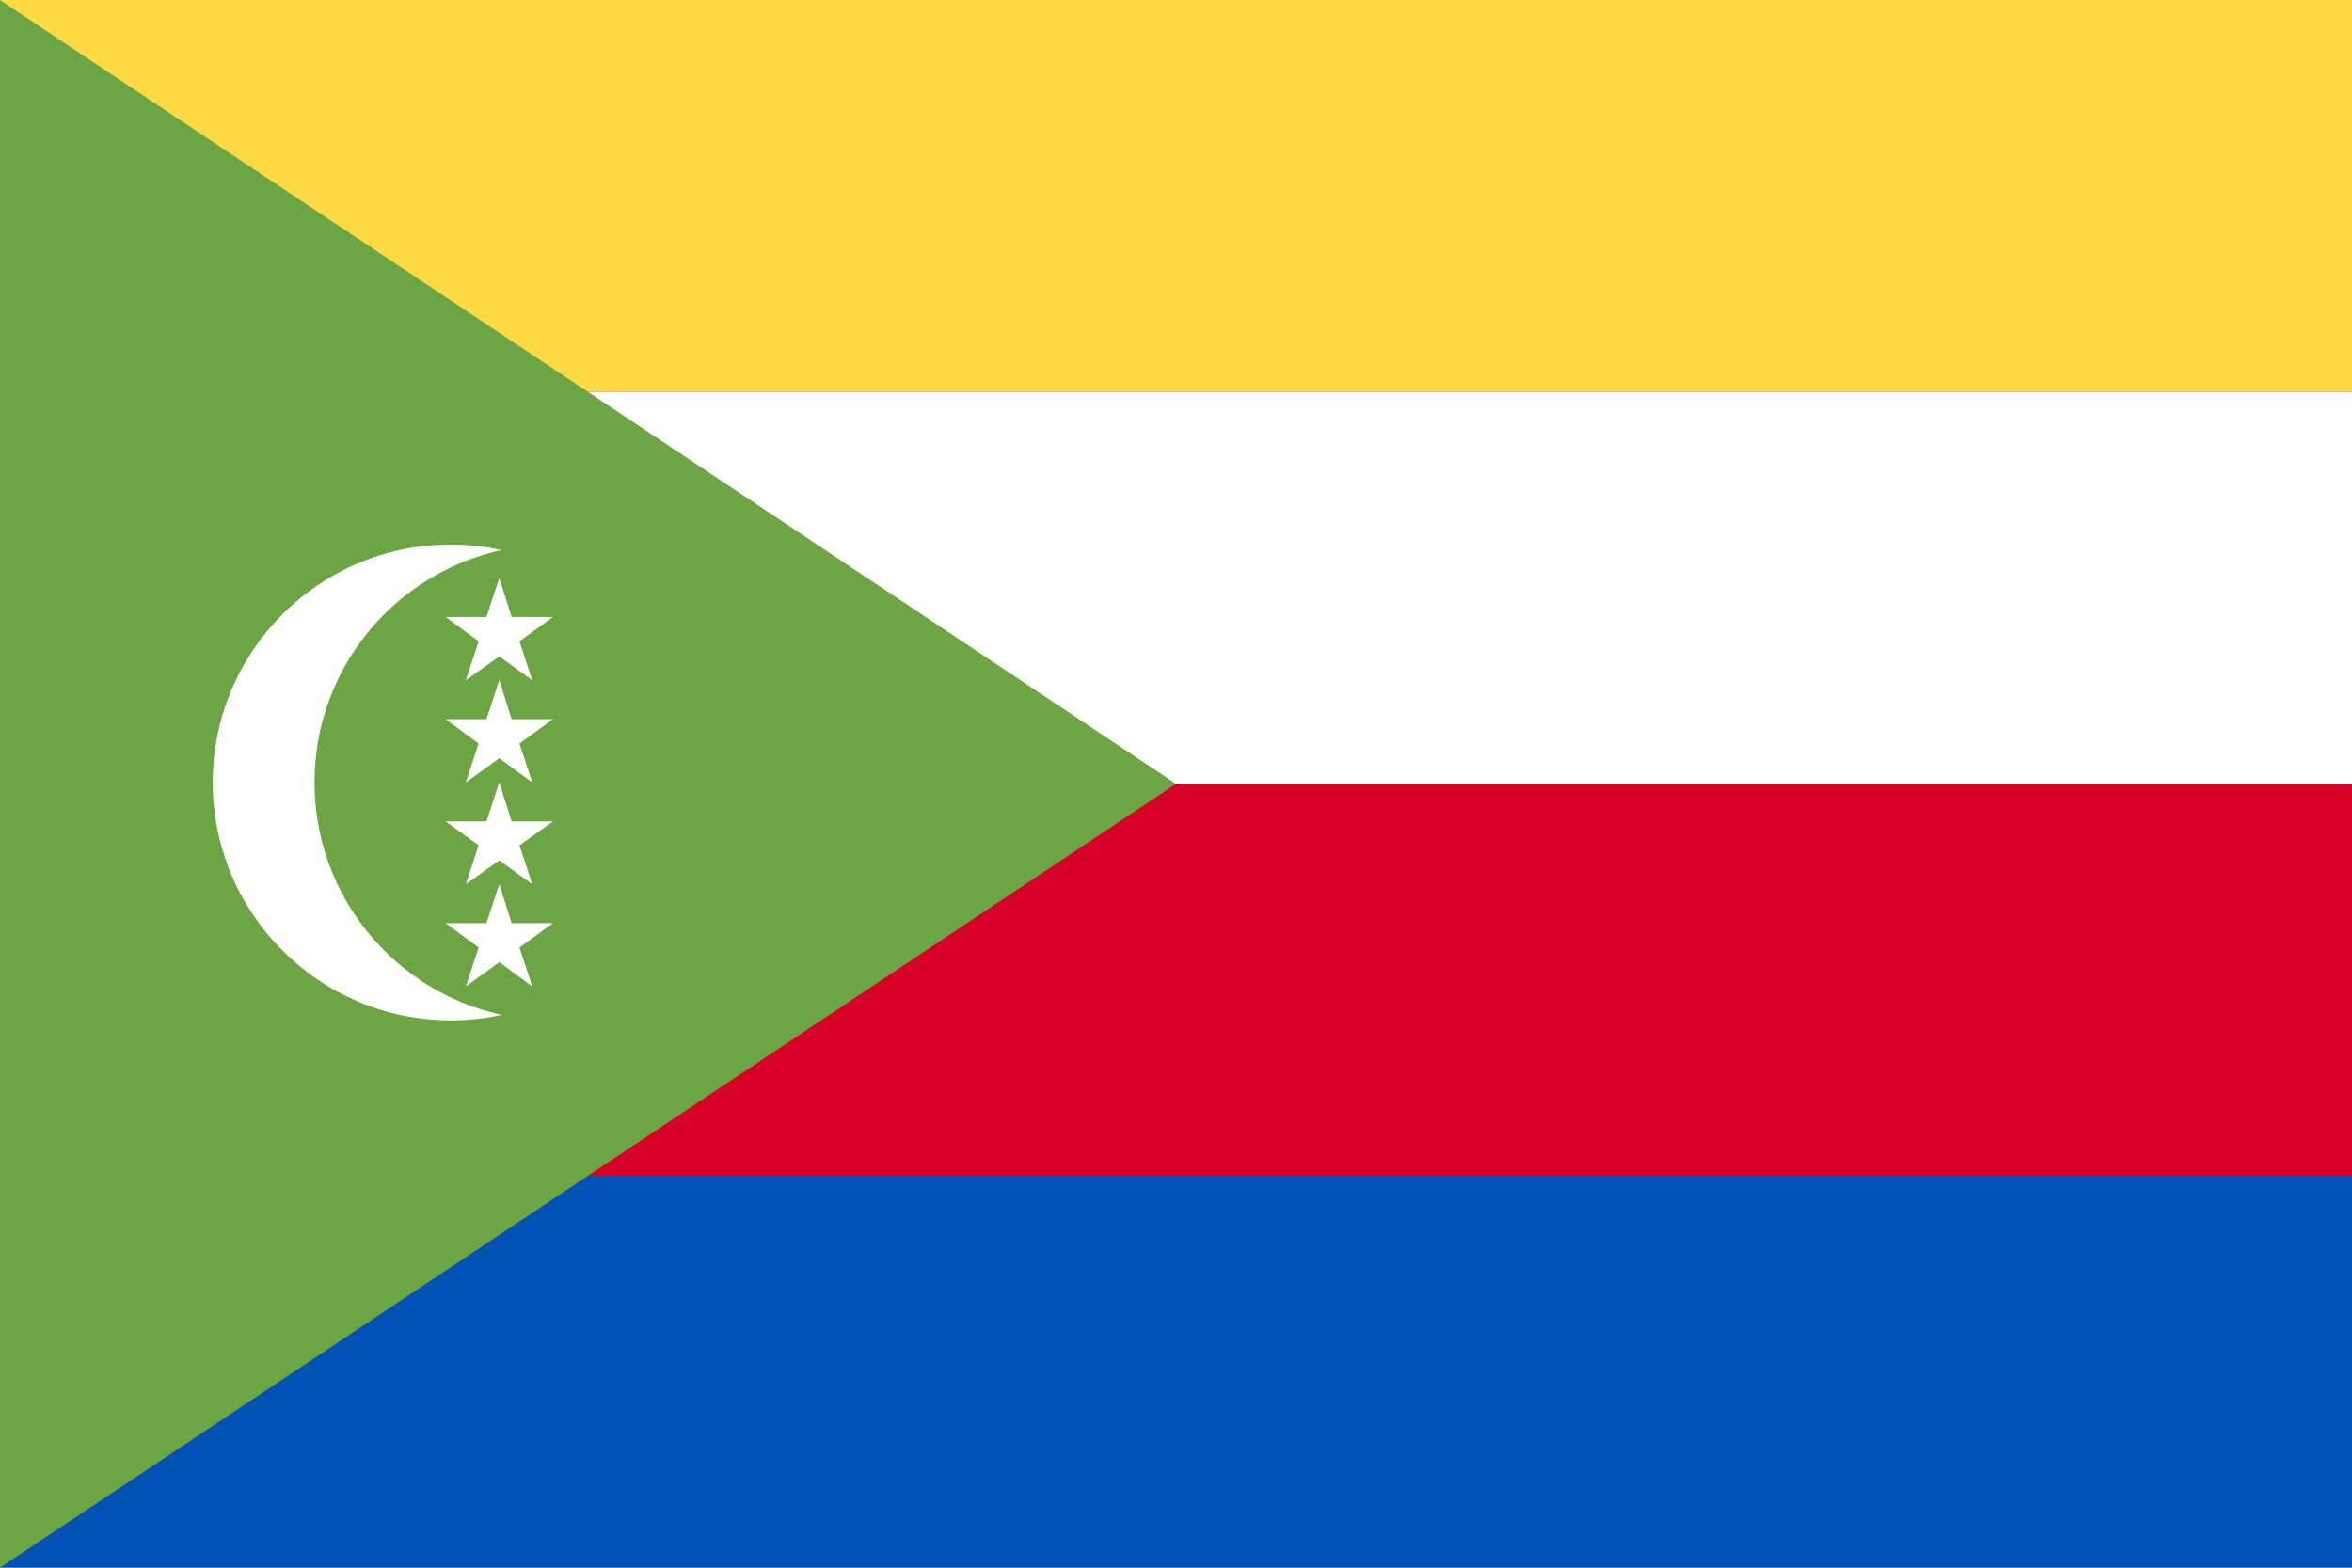
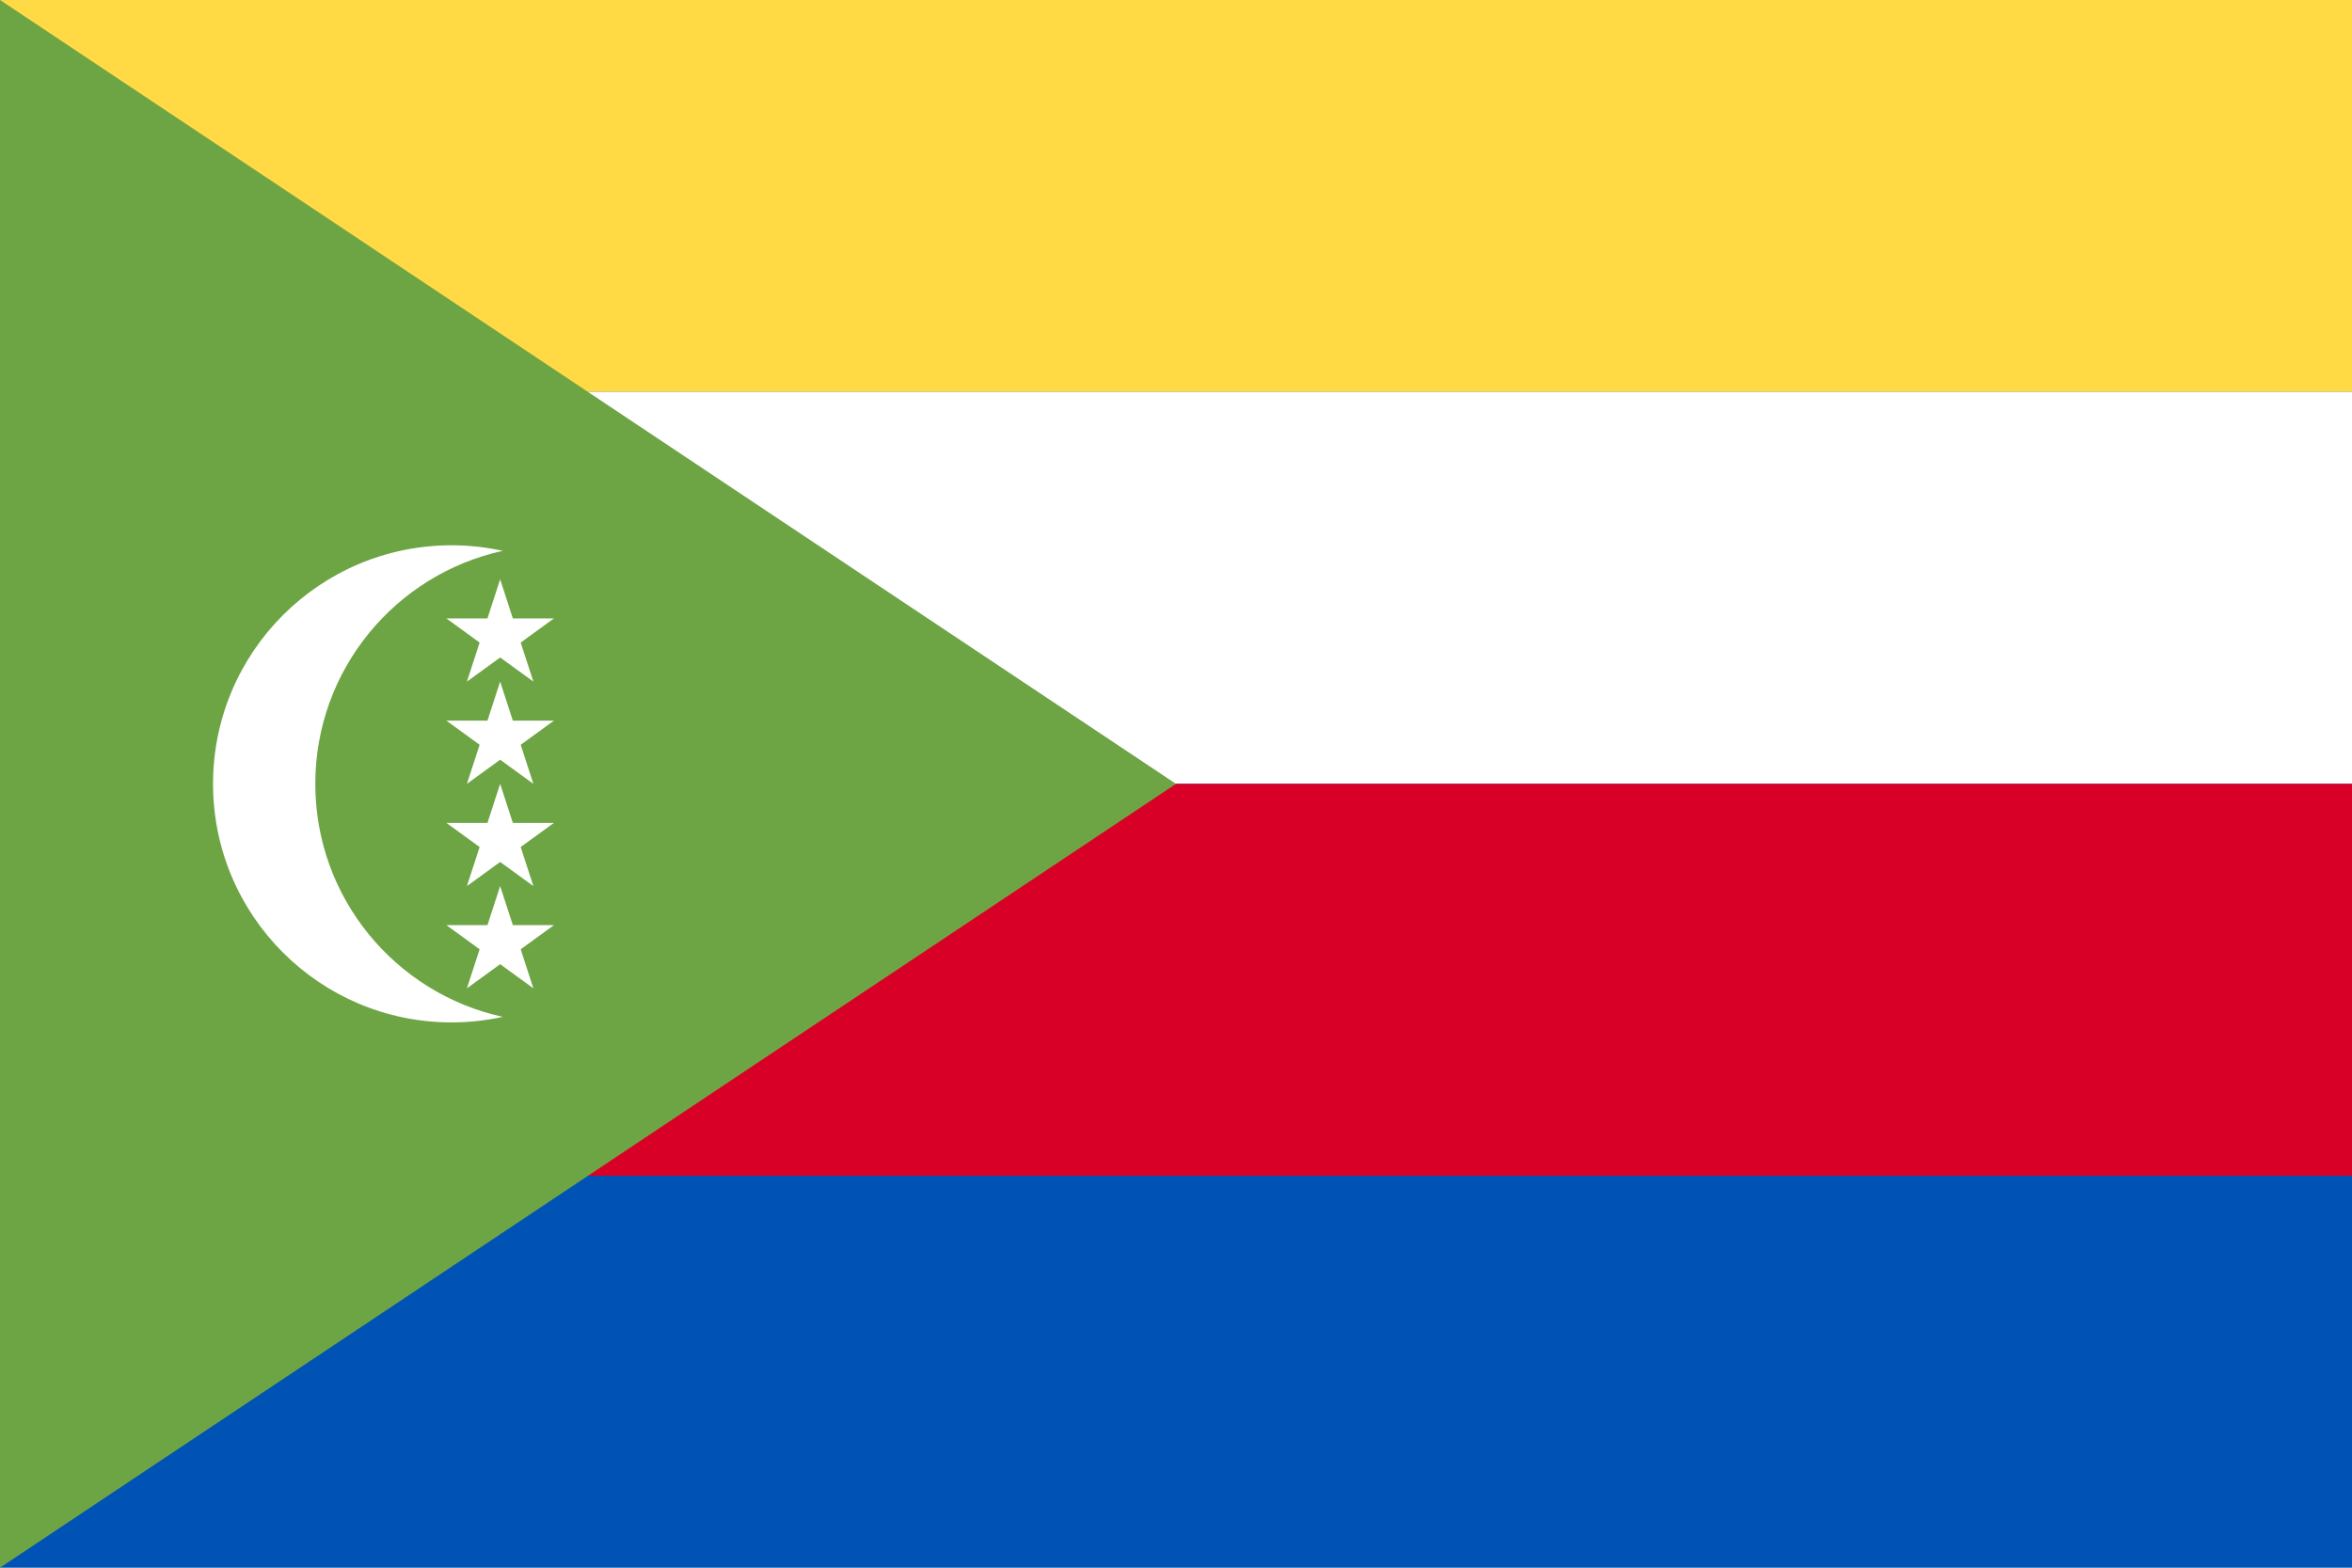
- <svg xmlns="http://www.w3.org/2000/svg" viewBox="0 0 513 342">
-   <path fill="#0052B4" d="M0 0h513v342H0z" />
-   <path fill="#FFDA44" d="M0 0h513v85.5H0z" />
-   <path fill="#FFF" d="M0 85.5h513V171H0z" />
-   <path fill="#D80027" d="M0 171h513v85.5H0z" />
-   <path fill="#6DA544" d="M256.5 171 0 342V0z" />
+ <svg xmlns="http://www.w3.org/2000/svg" viewBox="0 85.333 512 341.333">
+   <path fill="#0052B4" d="M0 85.337h512v341.326H0z" />
+   <path fill="#FFDA44" d="M0 85.337h512v85.337H0z" />
+   <path fill="#FFF" d="M0 170.663h512V256H0z" />
+   <path fill="#D80027" d="M0 256h512v85.337H0z" />
+   <path fill="#6DA544" d="M256 256.006 0 426.668V85.331z" />
  <g fill="#FFF">
-     <path d="M68.6 170.7c0-24.9 17.5-45.6 40.8-50.7-3.6-.8-7.3-1.2-11.1-1.2-28.7 0-51.9 23.3-51.9 51.9s23.3 51.9 51.9 51.9c3.8 0 7.5-.4 11.1-1.2-23.3-5.1-40.8-25.9-40.8-50.7z" />
-     <path d="m108.9 126.1 2.7 8.5h9l-7.3 5.3 2.8 8.5-7.2-5.2-7.3 5.2 2.8-8.5-7.2-5.3h8.9zM108.9 148.4l2.7 8.5h9l-7.3 5.3 2.8 8.5-7.2-5.3-7.3 5.3 2.8-8.5-7.2-5.3h8.9z" />
-     <path d="m108.9 170.7 2.7 8.5h9l-7.3 5.2 2.8 8.5-7.2-5.2-7.3 5.2 2.8-8.5-7.2-5.2h8.9zM108.9 192.9l2.7 8.5h9l-7.3 5.3 2.8 8.5-7.2-5.3-7.3 5.3 2.8-8.5-7.2-5.3h8.9z" />
+     <path d="M68.638 256c0-24.865 17.476-45.638 40.812-50.734a52.059 52.059 0 0 0-11.13-1.208c-28.688 0-51.942 23.255-51.942 51.942s23.255 51.942 51.942 51.942c3.822 0 7.543-.425 11.13-1.208-23.337-5.096-40.812-25.869-40.812-50.734z" />
+     <path d="m108.877 211.478 2.762 8.503h8.94l-7.232 5.256 2.762 8.502-7.232-5.255-7.234 5.255 2.764-8.502-7.234-5.256h8.94zM108.877 233.739l2.762 8.503h8.94l-7.232 5.255 2.762 8.503-7.232-5.255-7.234 5.255 2.764-8.503-7.234-5.255h8.94zM108.877 256l2.762 8.503h8.94l-7.232 5.255 2.762 8.503-7.232-5.255-7.234 5.255 2.764-8.503-7.234-5.255h8.94zM108.877 278.261l2.762 8.502h8.94l-7.232 5.256 2.762 8.503-7.232-5.255-7.234 5.255 2.764-8.503-7.234-5.256h8.94z" />
  </g>
</svg>
